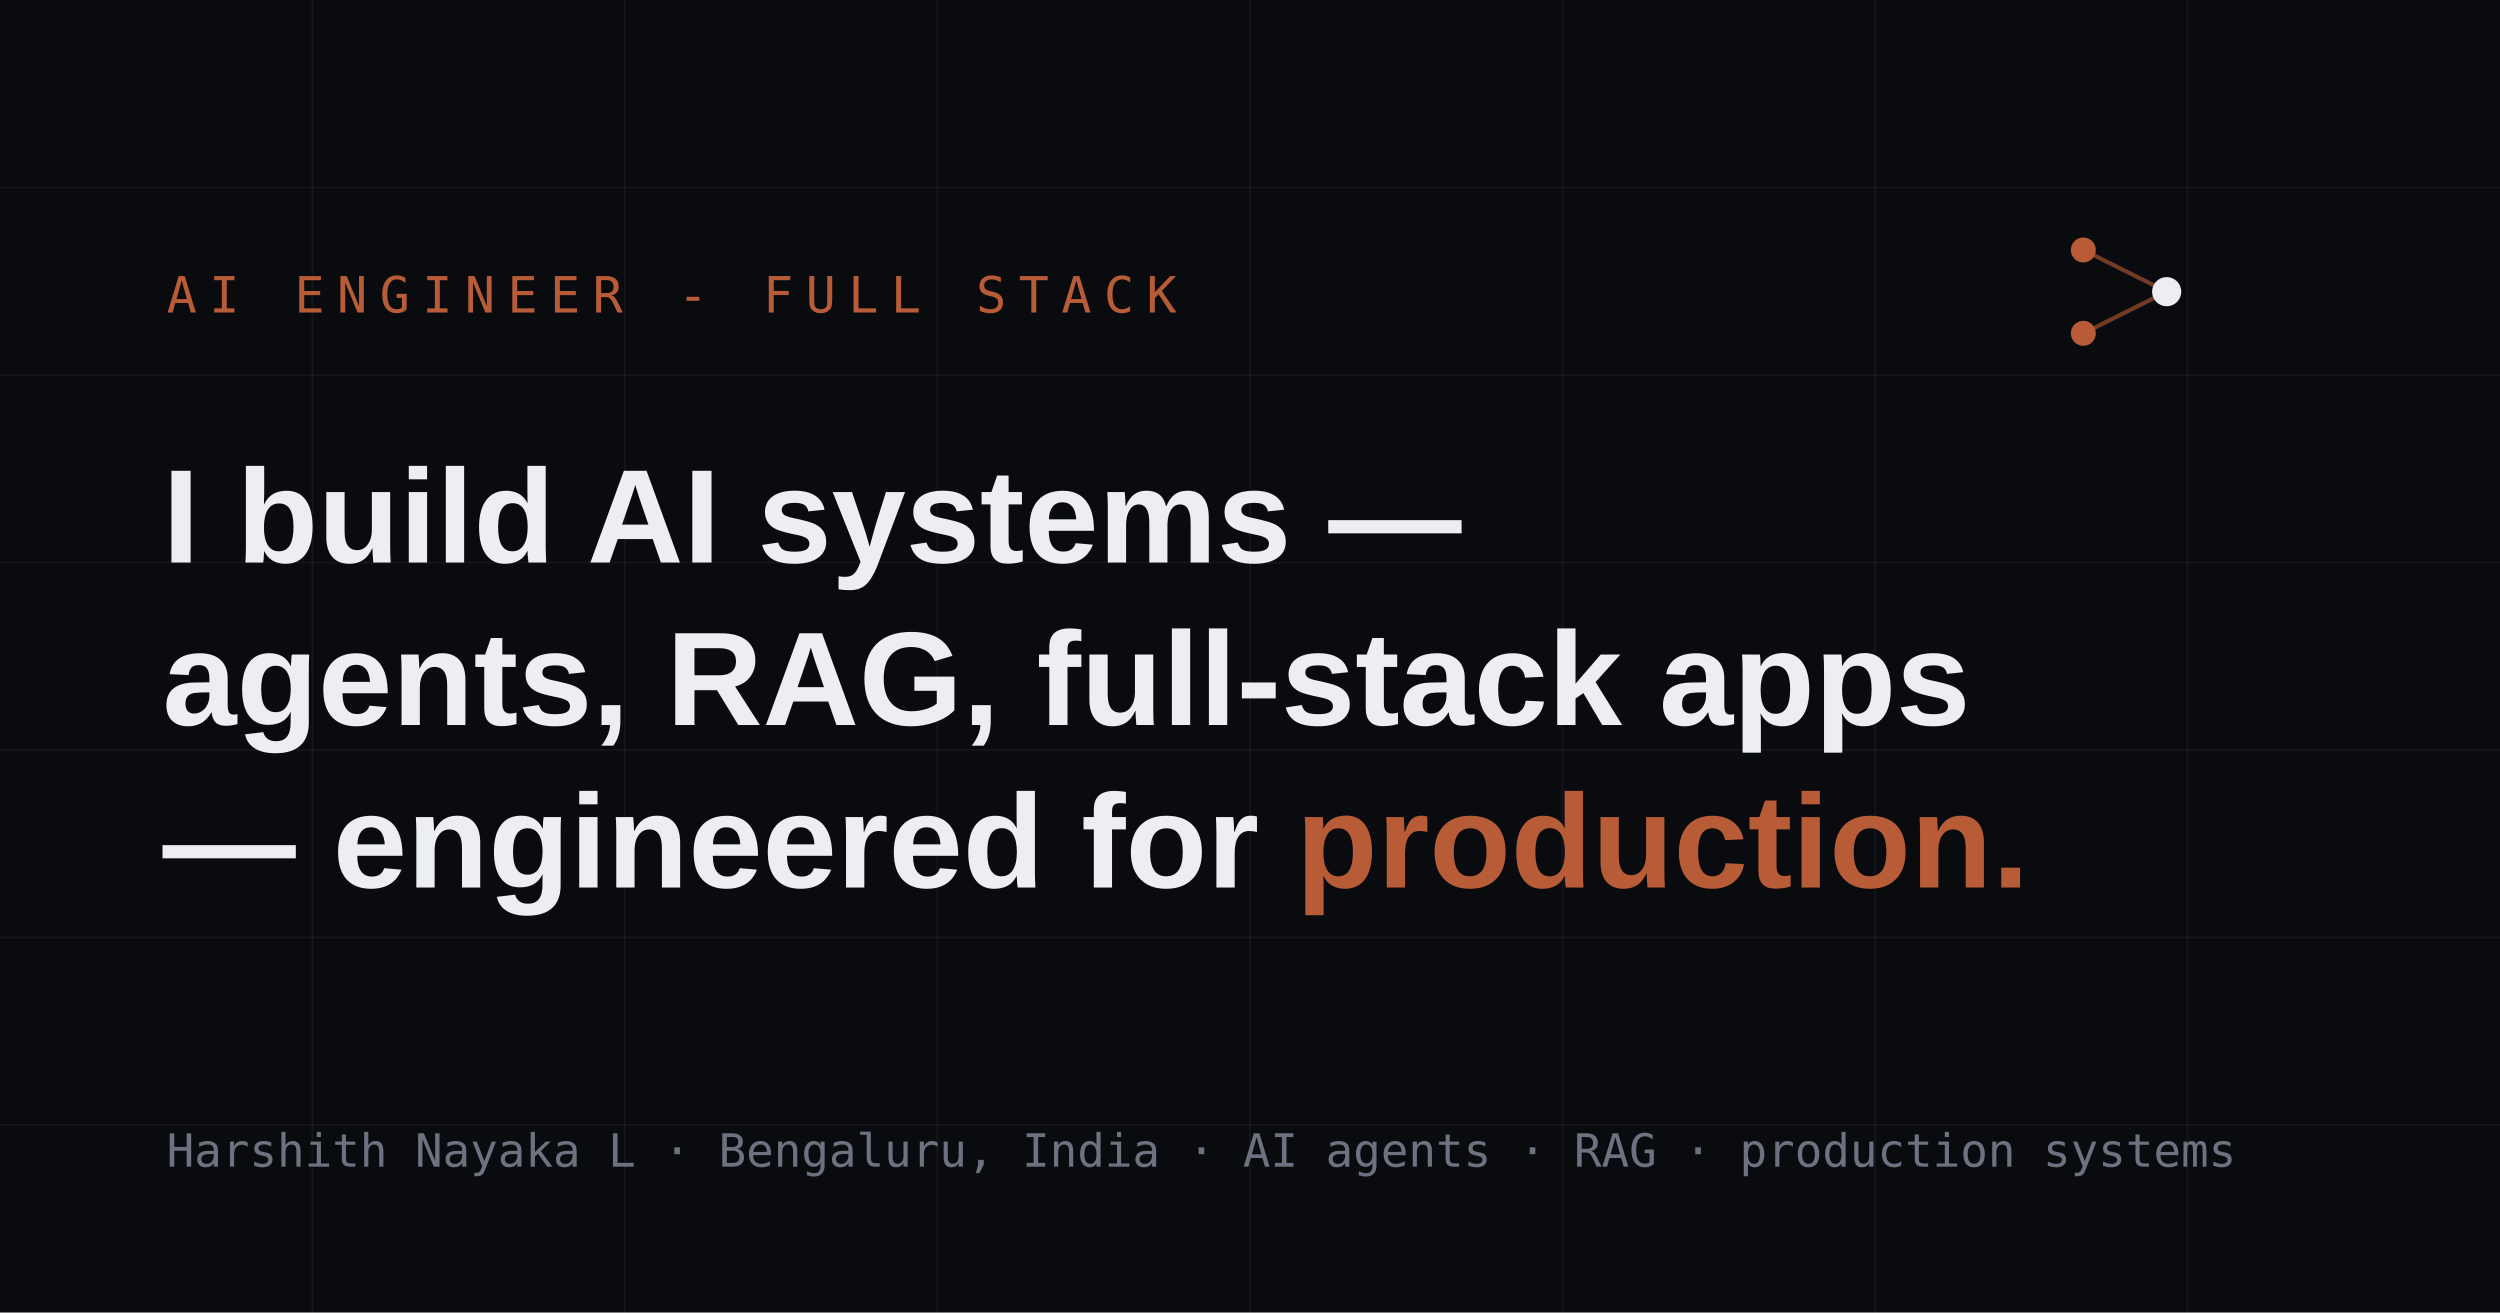
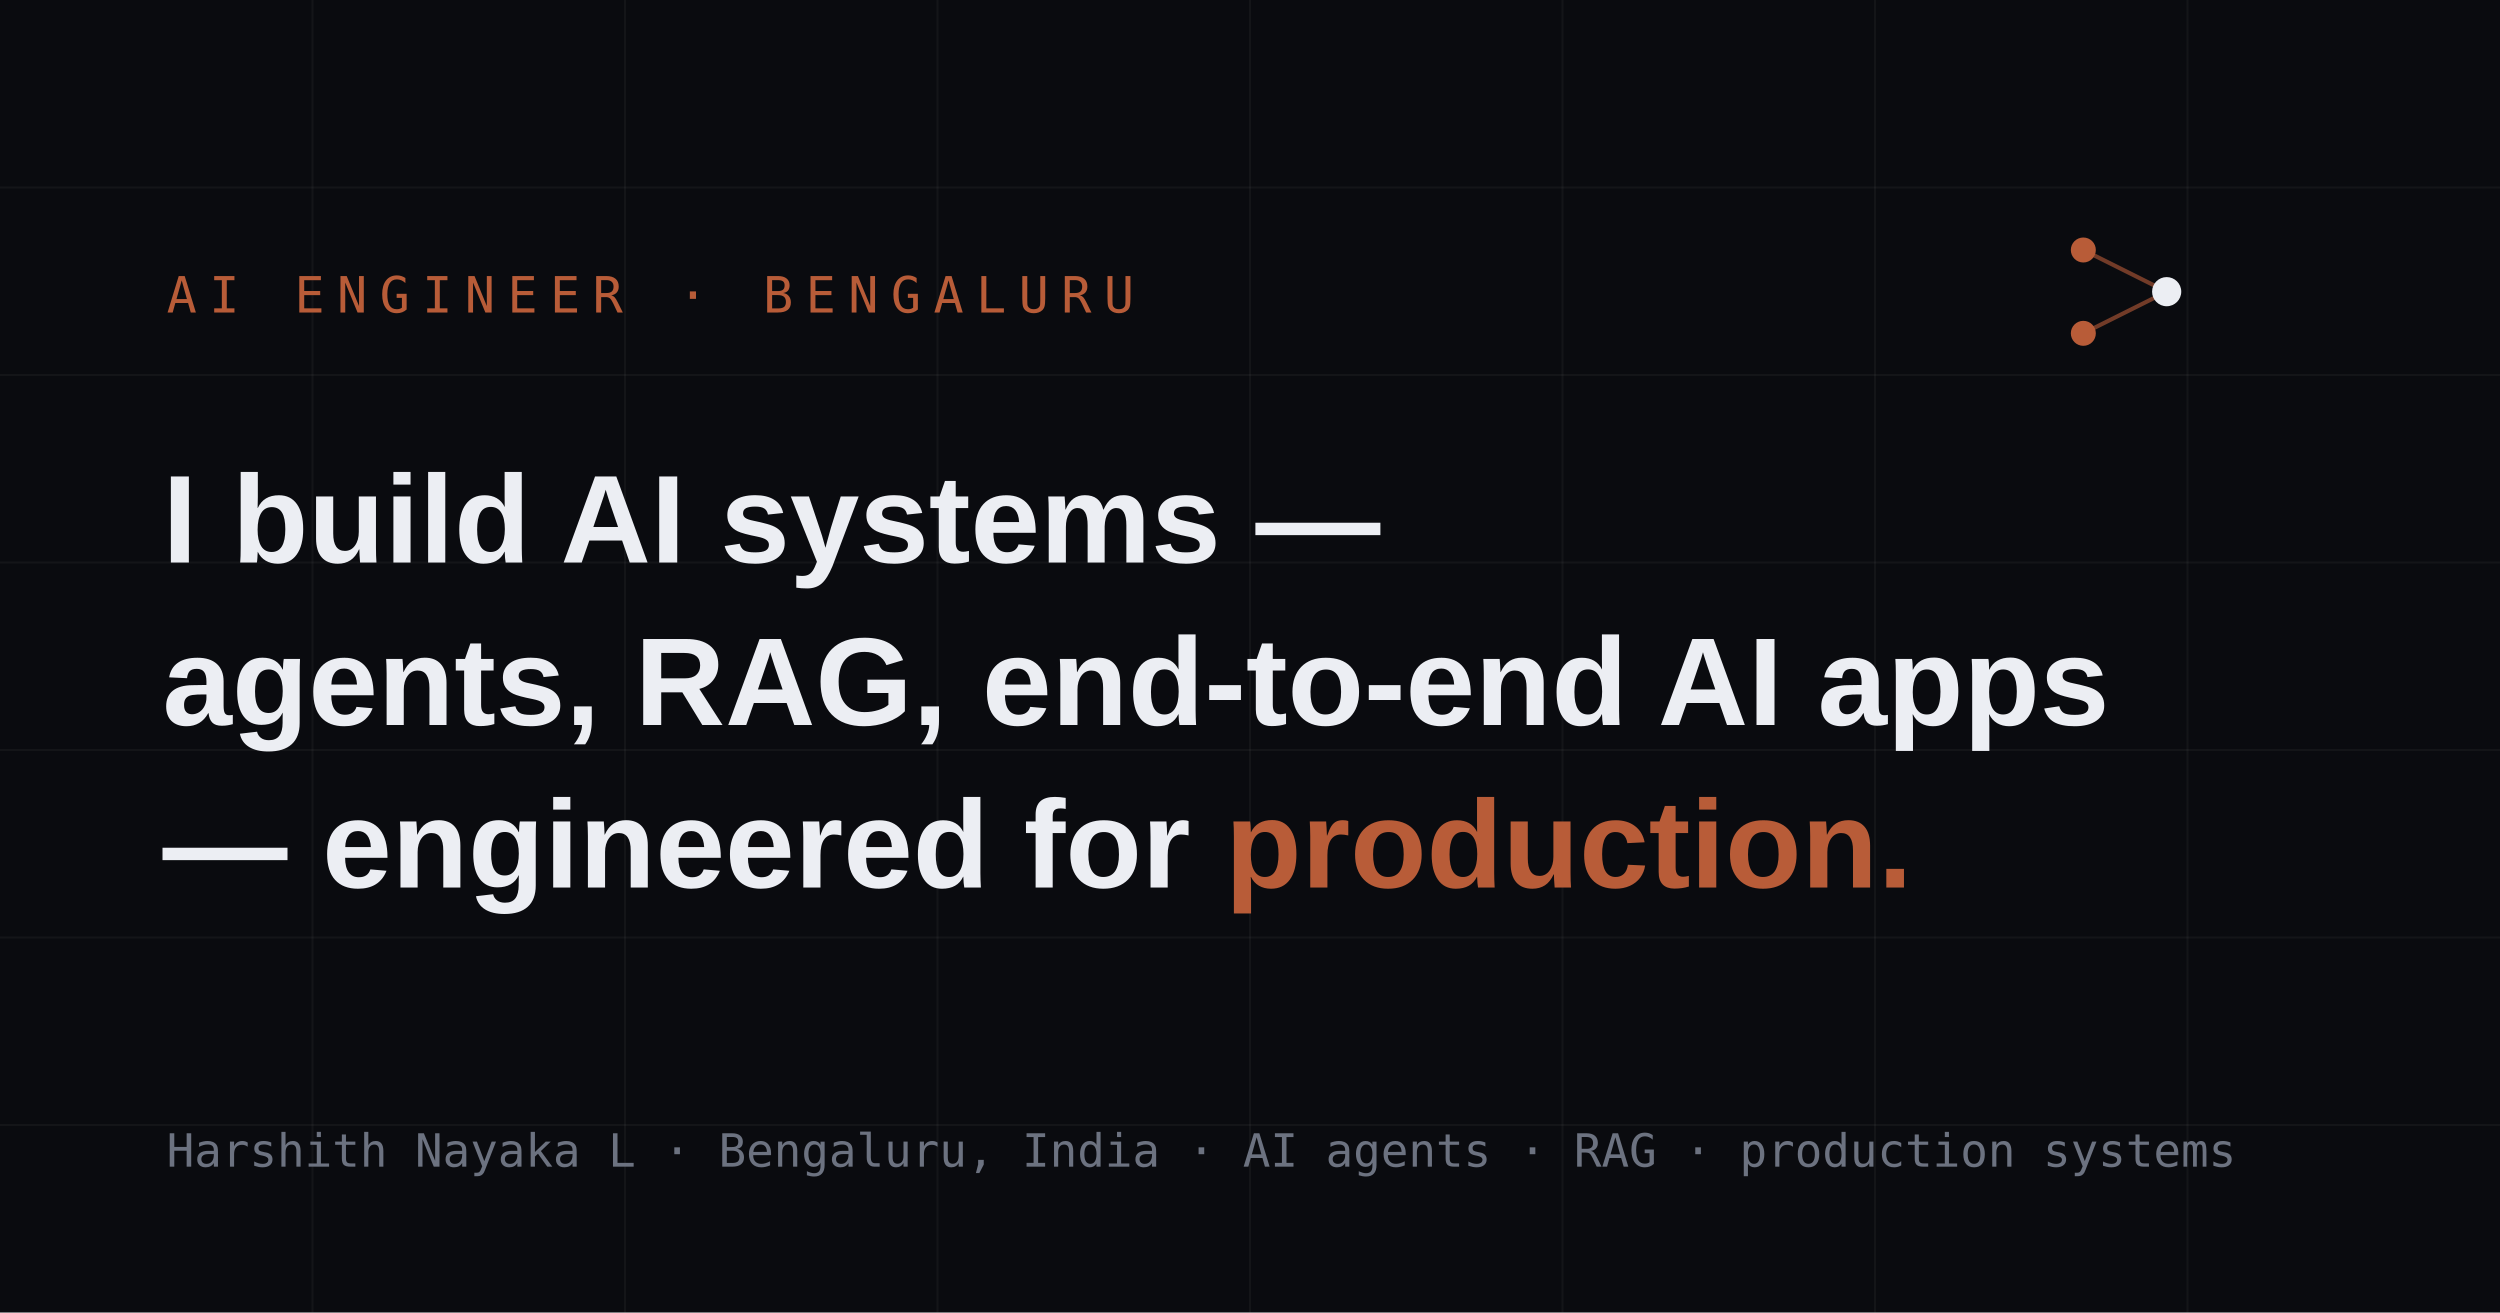
<svg xmlns="http://www.w3.org/2000/svg" viewBox="0 0 1200 630" width="1200" height="630">
  <rect width="1200" height="630" fill="#0A0B0F" />
  <g stroke="#FFFFFF" stroke-opacity="0.04">
    <path d="M0 90 H1200 M0 180 H1200 M0 270 H1200 M0 360 H1200 M0 450 H1200 M0 540 H1200" />
    <path d="M150 0 V630 M300 0 V630 M450 0 V630 M600 0 V630 M750 0 V630 M900 0 V630 M1050 0 V630" />
  </g>
-   <text x="80" y="150" fill="#B85C38" font-family="'DM Mono', monospace" font-size="24" letter-spacing="6">AI ENGINEER - FULL STACK</text>
-   <text x="78" y="270" fill="#ECEEF3" font-family="Poppins, Arial, sans-serif" font-size="64" font-weight="700">I build AI systems —</text>
-   <text x="78" y="348" fill="#ECEEF3" font-family="Poppins, Arial, sans-serif" font-size="64" font-weight="700">agents, RAG, full-stack apps</text>
-   <text x="78" y="426" fill="#ECEEF3" font-family="Poppins, Arial, sans-serif" font-size="64" font-weight="700">— engineered for <tspan fill="#B85C38">production.</tspan>
+   <text x="80" y="150" fill="#B85C38" font-family="'DM Mono', monospace" font-size="24" letter-spacing="6">AI ENGINEER · BENGALURU</text>
+   <text x="78" y="270" fill="#ECEEF3" font-family="Poppins, Arial, sans-serif" font-size="60" font-weight="700">I build AI systems —</text>
+   <text x="78" y="348" fill="#ECEEF3" font-family="Poppins, Arial, sans-serif" font-size="60" font-weight="700">agents, RAG, end-to-end AI apps</text>
+   <text x="78" y="426" fill="#ECEEF3" font-family="Poppins, Arial, sans-serif" font-size="60" font-weight="700">— engineered for <tspan fill="#B85C38">production.</tspan>
  </text>
  <text x="80" y="560" fill="#6C7280" font-family="'DM Mono', monospace" font-size="22">Harshith Nayaka L  ·  Bengaluru, India  ·  AI agents  ·  RAG  ·  production systems</text>
  <g transform="translate(1000,120)">
    <g stroke="#B85C38" stroke-width="2" opacity="0.6">
      <path d="M0 0 L40 20 M0 40 L40 20" />
    </g>
    <circle cx="0" cy="0" r="6" fill="#B85C38" />
    <circle cx="0" cy="40" r="6" fill="#B85C38" />
    <circle cx="40" cy="20" r="7" fill="#ECEEF3" />
  </g>
</svg>
